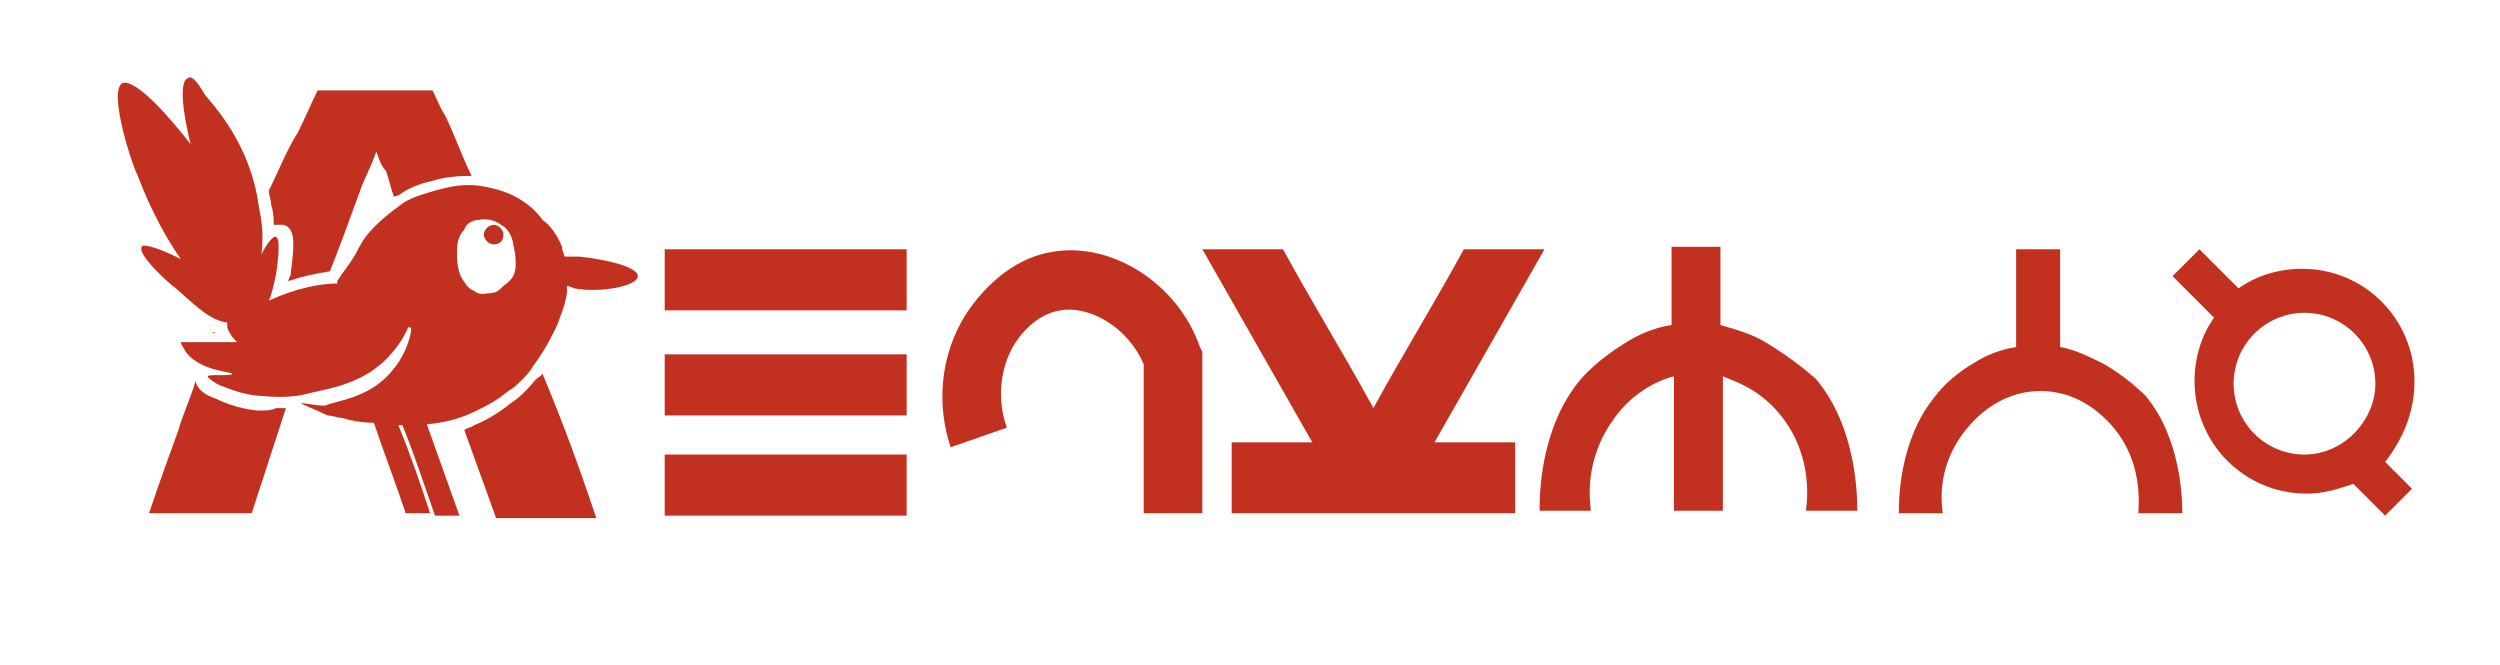
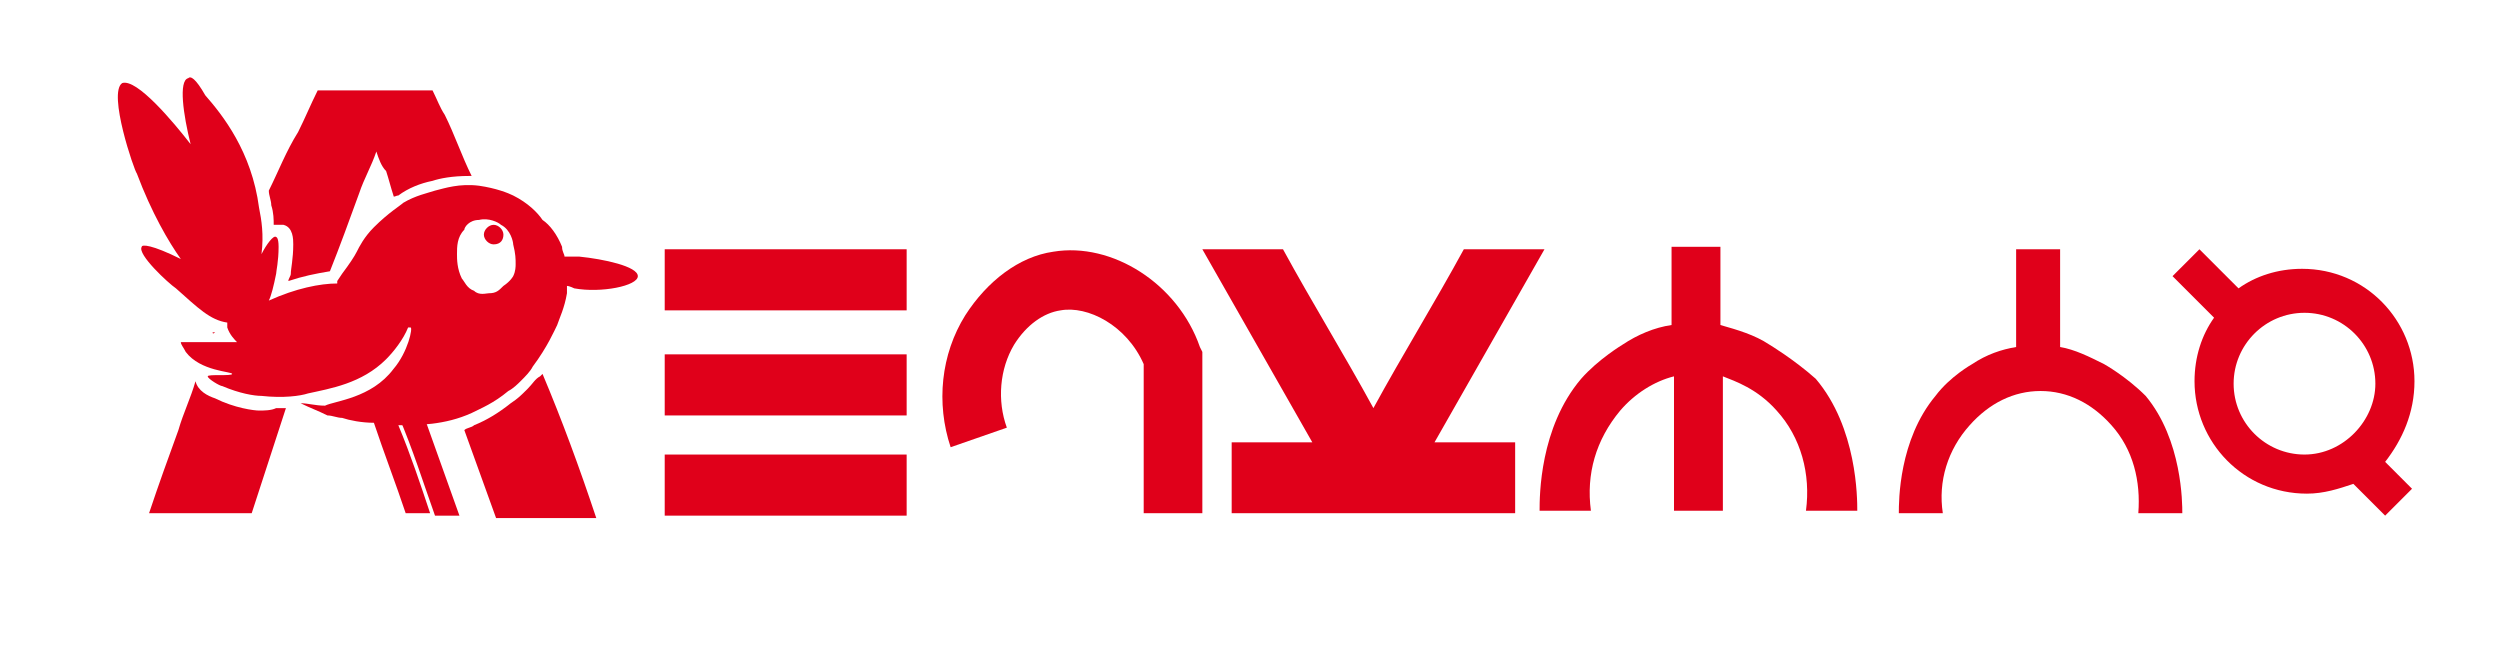
<svg xmlns="http://www.w3.org/2000/svg" version="1.1" x="0px" y="0px" viewBox="0 0 102.3 27.2" style="enable-background:new 0 0 102.3 27.2;" xml:space="preserve">
  <style type="text/css">
- 	.st0{fill:#C23120;}
+ 	.st0{fill:#E0001A;}
</style>
  <g id="Capa_1_copia_2">
    <g>
      <rect x="27.2" y="10.2" class="st0" width="9.9" height="2.5" />
      <rect x="27.2" y="14.5" class="st0" width="9.9" height="2.5" />
      <rect x="27.2" y="18.6" class="st0" width="9.9" height="2.5" />
      <path class="st0" d="M43.1,10.3c-1.4,0.2-2.7,1.2-3.6,2.6c-1,1.6-1.2,3.6-0.6,5.4l2.3-0.8c-0.4-1.1-0.3-2.4,0.3-3.4    c0.5-0.8,1.2-1.3,1.9-1.4c1.1-0.2,2.7,0.6,3.4,2.2v6.1h2.4v-6.6l-0.1-0.2C48.2,11.6,45.5,9.9,43.1,10.3z" />
      <path class="st0" d="M63.2,10.2c-1.1,0-2.2,0-3.3,0c-1.2,2.2-2.5,4.3-3.7,6.5c-1.2-2.2-2.5-4.3-3.7-6.5c-1.1,0-2.2,0-3.3,0    l4.5,7.9h-3.3V21c3.9,0,7.7,0,11.6,0v-2.9h-3.3L63.2,10.2z" />
      <path class="st0" d="M72.4,14.1c-0.6-0.4-1.3-0.6-2-0.8v-3.2h-2v3.2c-0.7,0.1-1.4,0.4-2,0.8c0,0-1,0.6-1.7,1.4    c-1.7,2-1.7,4.8-1.7,5.4c0.7,0,1.4,0,2.1,0c-0.2-1.5,0.2-2.9,1.2-4.1c0.6-0.7,1.4-1.2,2.2-1.4c0,1.8,0,3.6,0,5.5c0.7,0,1.4,0,2,0    c0-1.8,0-3.6,0-5.5c0.5,0.2,1.4,0.5,2.2,1.4c1,1.1,1.4,2.6,1.2,4.1c0.7,0,1.4,0,2.1,0c0-0.5,0-3.4-1.7-5.4    C73.4,14.7,72.4,14.1,72.4,14.1z" />
      <path class="st0" d="M98.8,15.6c0-2.5-2-4.6-4.6-4.6c-1,0-1.9,0.3-2.6,0.8L90,10.2l-1.1,1.1l1.7,1.7c-0.5,0.7-0.8,1.6-0.8,2.6    c0,2.5,2,4.6,4.6,4.6c0.7,0,1.3-0.2,1.9-0.4l1.3,1.3l1.1-1.1l-1.1-1.1C98.3,18,98.8,16.9,98.8,15.6z M94.3,18.6    c-1.6,0-2.9-1.3-2.9-2.9c0-1.6,1.3-2.9,2.9-2.9c1.6,0,2.9,1.3,2.9,2.9C97.2,17.2,95.9,18.6,94.3,18.6z" />
      <path class="st0" d="M86.1,14.9c-0.6-0.3-1.2-0.6-1.8-0.7v-4h-1.8v4c-0.6,0.1-1.2,0.3-1.8,0.7c0,0-0.9,0.5-1.5,1.3    c-1.5,1.8-1.5,4.3-1.5,4.8c0.6,0,1.2,0,1.8,0c-0.2-1.3,0.2-2.6,1.1-3.6c0.8-0.9,1.8-1.4,2.9-1.4s2.1,0.5,2.9,1.4    c0.9,1,1.2,2.3,1.1,3.6c0.6,0,1.2,0,1.8,0c0-0.4,0-3-1.5-4.8C87,15.4,86.1,14.9,86.1,14.9z" />
    </g>
  </g>
  <g id="Capa_3">
    <path class="st0" d="M17.8,21.1c0.3,0,0.6,0,1,0c-0.5-1.4-1-2.8-1.5-4.2c-0.3,0-0.6,0.1-1,0.1C16.9,18.4,17.3,19.7,17.8,21.1z" />
    <g>
      <path class="st0" d="M8.7,13.6C8.7,13.6,8.7,13.6,8.7,13.6c0,0.1,0.1,0,0.1,0C8.8,13.6,8.8,13.6,8.7,13.6z" />
      <path class="st0" d="M11.2,9.2c0.1,0,0.1,0,0.2,0c0,0,0.1,0,0.2,0c0.4,0.1,0.4,0.6,0.4,0.8c0,0.6-0.1,1-0.1,1.2    c0,0.1-0.1,0.2-0.1,0.3c0.6-0.2,1.1-0.3,1.7-0.4c0.4-1,0.8-2.1,1.2-3.2c0.2-0.6,0.5-1.1,0.7-1.7c0.1,0.3,0.2,0.6,0.4,0.8    c0.1,0.3,0.2,0.7,0.3,1C16.1,8.1,16.2,8,16.3,8c0.4-0.3,0.9-0.5,1.4-0.6c0.3-0.1,0.8-0.2,1.5-0.2c0,0,0.1,0,0.1,0    c-0.4-0.8-0.7-1.7-1.1-2.5c-0.2-0.3-0.3-0.6-0.5-1h-4.7c-0.3,0.6-0.5,1.1-0.8,1.7C11.7,6.2,11.4,7,11,7.8c0,0.2,0.1,0.4,0.1,0.6    C11.2,8.7,11.2,9,11.2,9.2z" />
      <path class="st0" d="M10.6,16.8c-0.2,0-1-0.1-1.8-0.5C8.5,16.2,8.1,16,8,15.6c-0.2,0.7-0.5,1.3-0.7,2c0,0,0,0,0,0    c-0.4,1.1-0.8,2.2-1.2,3.4h4.2l1.4-4.3c-0.1,0-0.3,0-0.4,0C11.1,16.8,10.8,16.8,10.6,16.8z" />
      <path class="st0" d="M21.6,15.9C21.6,15.9,21.6,15.9,21.6,15.9c-0.3,0.3-0.4,0.4-0.7,0.6c-0.5,0.4-1,0.7-1.5,0.9    c-0.1,0.1-0.3,0.1-0.4,0.2l1.3,3.6h4.1c-0.7-2.1-1.4-4-2.2-5.9c0,0-0.1,0.1-0.1,0.1C21.9,15.5,21.8,15.7,21.6,15.9z" />
    </g>
    <path class="st0" d="M20.2,10c-0.2,0-0.4-0.2-0.4-0.4s0.2-0.4,0.4-0.4c0.2,0,0.4,0.2,0.4,0.4S20.5,10,20.2,10z" />
    <path class="st0" d="M26.1,11.3c0-0.4-1.4-0.7-2.4-0.8c-0.2,0-0.4,0-0.6,0c0-0.1-0.1-0.2-0.1-0.4c-0.2-0.5-0.5-0.9-0.8-1.1   C22,8.7,21.6,8.3,21,8c-0.2-0.1-0.7-0.3-1.4-0.4c-0.8-0.1-1.4,0.1-1.8,0.2C17.5,7.9,17,8,16.5,8.3c-0.1,0.1-0.6,0.4-1.2,1   c-0.4,0.4-0.6,0.8-0.7,1c-0.1,0.2-0.3,0.5-0.6,0.9c0,0-0.2,0.3-0.2,0.3c0,0,0,0,0,0.1c-0.7,0-1.7,0.2-2.8,0.7   c0.1-0.2,0.2-0.6,0.3-1.1c0-0.1,0.1-0.5,0.1-1.1c0-0.4-0.1-0.4-0.1-0.4c-0.1-0.1-0.4,0.3-0.6,0.7c0.1-0.8,0-1.4-0.1-1.9   c-0.3-2.3-1.5-3.8-2.2-4.6C8,3.2,7.8,3.1,7.7,3.2C7.3,3.3,7.5,4.7,7.8,5.9C7.1,5,5.6,3.2,5,3.4C4.4,3.8,5.5,7,5.6,7.1   c0.6,1.6,1.3,2.8,1.8,3.5c-1.2-0.6-1.6-0.6-1.6-0.5c-0.2,0.3,1.1,1.5,1.4,1.7c0.9,0.8,1.4,1.3,2.1,1.4c0,0.1,0,0.1,0,0.2   c0.1,0.3,0.3,0.5,0.4,0.6c-0.6,0-1.3,0-1.9,0c-0.1,0-0.3,0-0.4,0c0,0.1,0.1,0.2,0.2,0.4c0.6,0.8,1.9,0.8,1.9,0.9c0,0.1-1,0-1,0.1   c0,0.1,0.5,0.4,0.6,0.4c0.7,0.3,1.3,0.4,1.6,0.4c0.9,0.1,1.6,0,1.9-0.1c0.9-0.2,2.2-0.4,3.2-1.4c0.3-0.3,0.7-0.8,0.9-1.3   c0,0,0,0,0.1,0c0.1,0-0.1,1-0.7,1.7c-0.9,1.2-2.4,1.3-2.8,1.5c-0.4,0-0.7-0.1-1-0.1c0.4,0.2,0.7,0.3,1.1,0.5c0.2,0,0.4,0.1,0.6,0.1   c0.3,0.1,0.8,0.2,1.3,0.2c0.4,1.2,0.9,2.5,1.3,3.7c0.3,0,0.6,0,1,0c-0.4-1.2-0.8-2.4-1.3-3.6c0.8,0,1.9,0,3-0.5   c0.4-0.2,0.9-0.4,1.5-0.9c0.2-0.1,0.4-0.3,0.5-0.4c0,0,0,0,0,0c0,0,0,0,0,0c0.2-0.2,0.4-0.4,0.5-0.6c0.6-0.8,0.9-1.5,1-1.7   c0.1-0.3,0.3-0.7,0.4-1.3c0-0.1,0-0.2,0-0.3c0.1,0,0.3,0.1,0.3,0.1C24.6,12,26.1,11.7,26.1,11.3z M21.1,10.8c0,0.1,0,0.3-0.1,0.5   c0,0-0.1,0.2-0.4,0.4C20.4,11.9,20.3,12,20,12c-0.1,0-0.4,0.1-0.6-0.1c-0.3-0.1-0.4-0.4-0.5-0.5c-0.2-0.4-0.2-0.8-0.2-1   c0-0.3,0-0.7,0.3-1C19,9.3,19.2,9,19.6,9c0.4-0.1,0.8,0.1,0.9,0.2C20.9,9.4,21,9.9,21,10C21.1,10.4,21.1,10.6,21.1,10.8z" />
  </g>
</svg>
